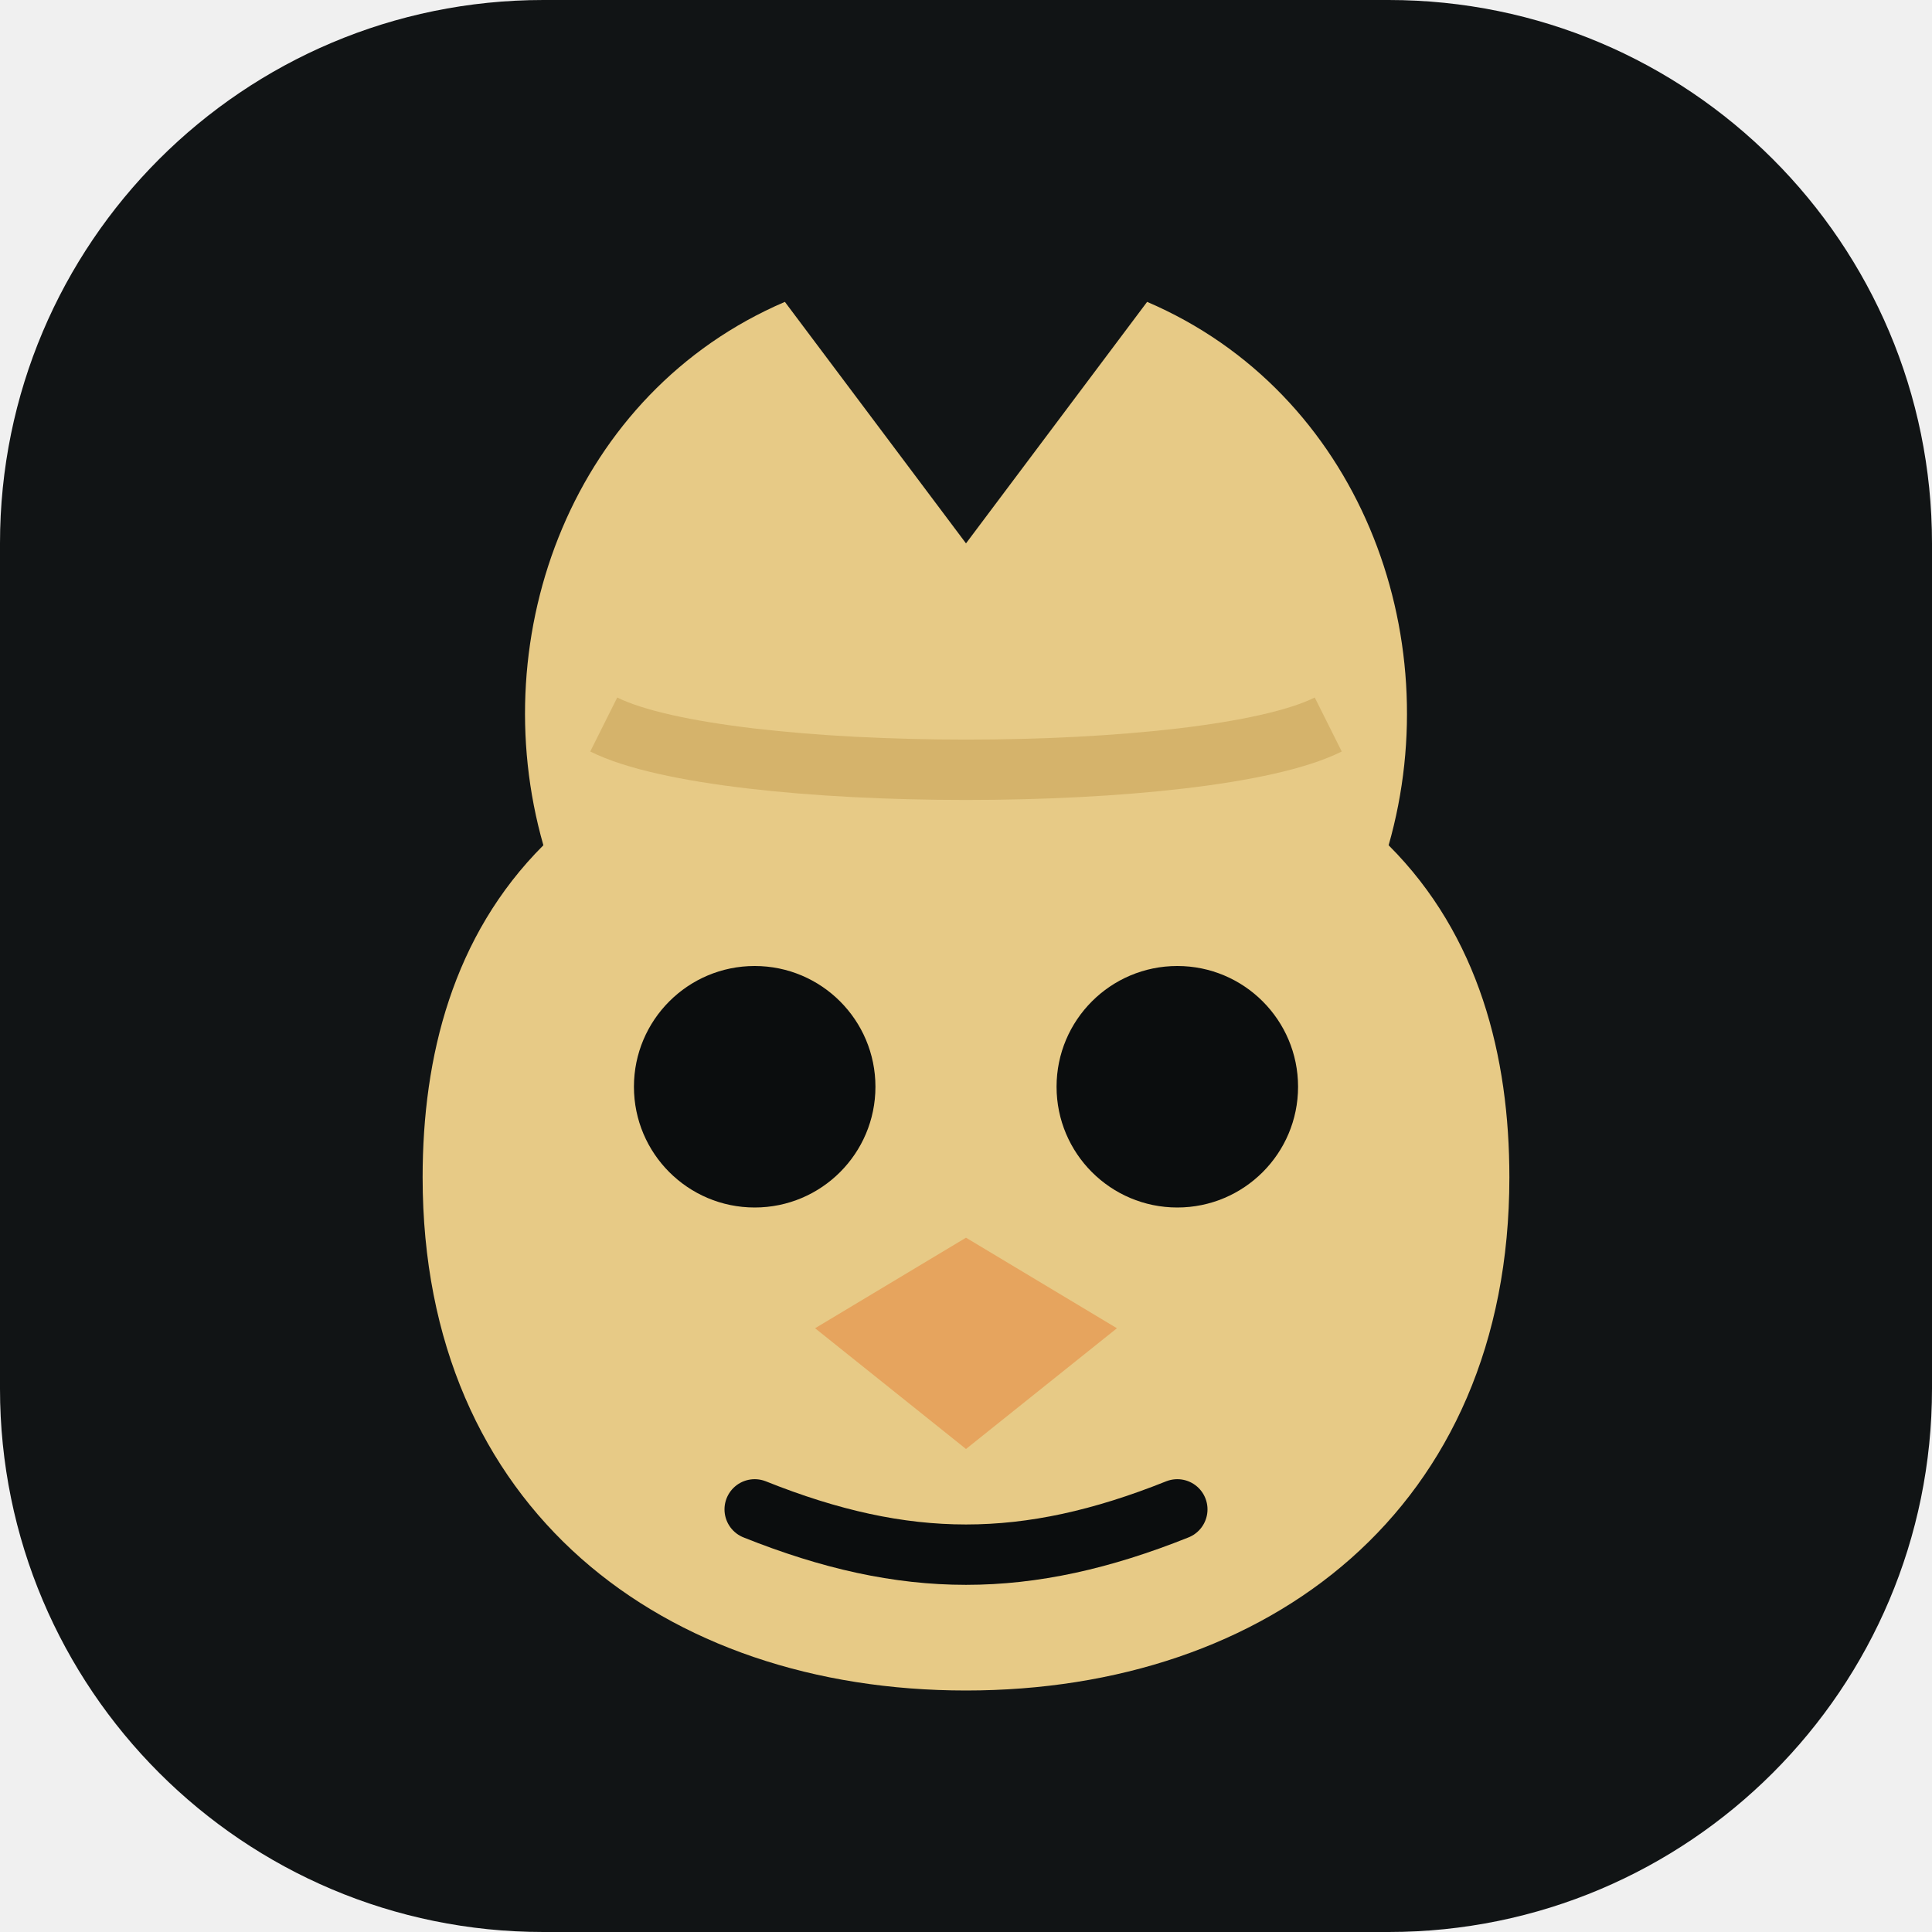
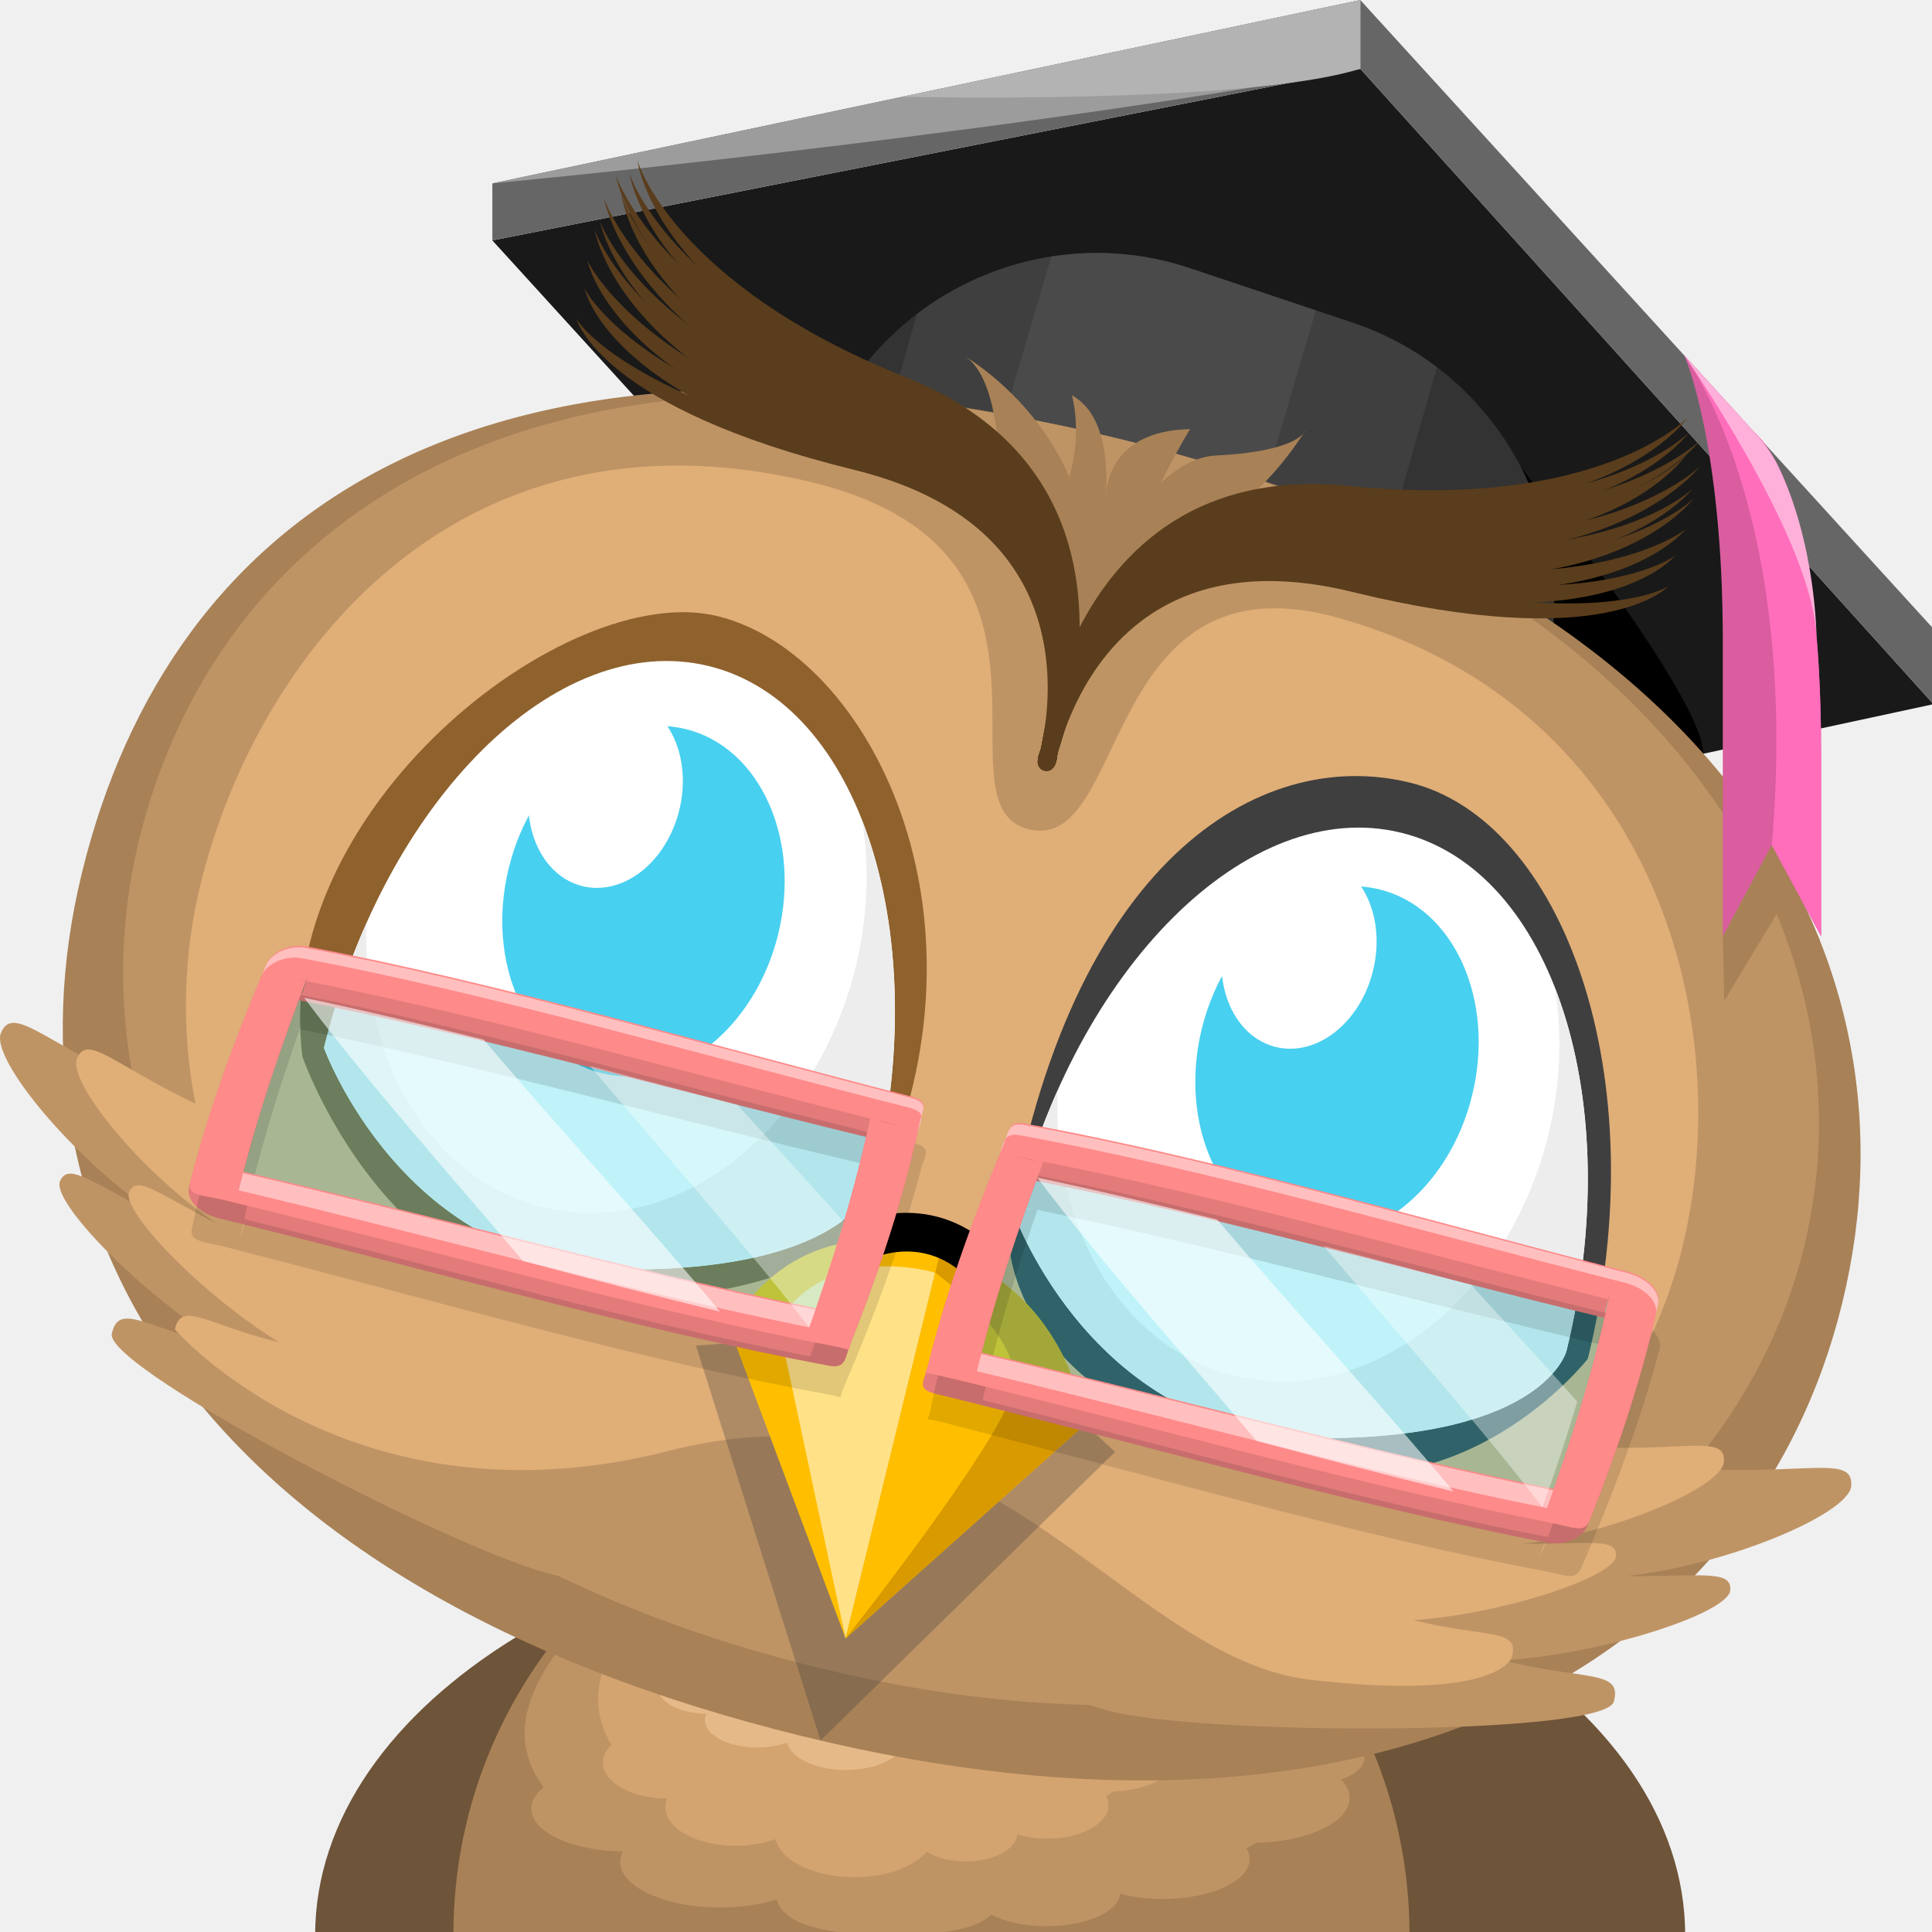
- <svg xmlns="http://www.w3.org/2000/svg" viewBox="0 0 64 64">
-   <rect width="64" height="64" rx="18" fill="#111415" />
-   <path d="M18 28c-2-7 1-15 8-18l6 8 6-8c7 3 10 11 8 18 3 3 4 7 4 11     0 11-8 17-18 17s-18-6-18-17c0-4 1-8 4-11Z" fill="#e7ca86" />
-   <circle cx="25" cy="36" r="4" fill="#0b0d0e" />
-   <circle cx="39" cy="36" r="4" fill="#0b0d0e" />
-   <path d="m27 44 5-3 5 3-5 4z" fill="#e6a45e" />
-   <path d="M25 50c5 2 9 2 14 0" fill="none" stroke="#0b0d0e" stroke-width="2" stroke-linecap="round" />
-   <path d="M20 24c4 2 20 2 24 0" fill="none" stroke="#d5b36b" stroke-width="2" />
+ <svg xmlns="http://www.w3.org/2000/svg" height="250" node-id="1" sillyvg="true" template-height="250" template-width="250" version="1.1" viewBox="0 0 250 250" width="250">
+   <defs node-id="130" />
+   <g node-id="451">
+     <path d="M 40.78 250.42 C 40.78 220.31 80.46 195.90 129.42 195.90 C 178.37 195.90 218.06 220.31 218.06 250.42" fill="#6e5439" fill-rule="nonzero" group-id="1" node-id="133" stroke="none" target-height="54.523" target-width="177.284" target-x="40.776" target-y="195.899" />
+     <path d="M 63.71 31.11 L 176.02 8.90 L 250.19 91.12 L 140.00 114.85 Z" fill="#191919" fill-rule="nonzero" group-id="1" node-id="135" stroke="none" target-height="105.954" target-width="186.479" target-x="63.709" target-y="8.899" />
+     <path d="M 187.55 48.82 C 187.55 48.82 220.41 88.77 220.41 97.53 L 176.36 99.68 L 187.55 48.82 Z" fill="#000000" fill-rule="nonzero" group-id="1" node-id="137" stroke="none" target-height="50.864" target-width="44.055" target-x="176.357" target-y="48.816" />
+     <g node-id="455">
+       <path d="M 195.40 101.25 C 188.73 121.14 167.00 131.97 147.11 125.30 L 125.97 118.22 C 106.08 111.56 95.25 89.83 101.92 69.94 L 105.67 58.75 C 112.33 38.86 134.06 28.04 153.95 34.70 L 175.09 41.78 C 194.98 48.45 205.80 70.17 199.14 90.07 L 195.40 101.25 Z" fill="#333333" fill-rule="nonzero" group-id="1,5" node-id="141" stroke="none" target-height="103.93" target-width="110.549" target-x="95.255" target-y="28.038" />
+     </g>
+     <path d="M 63.71 31.11 L 63.71 23.73 L 176.02 0.00 L 176.02 8.90 Z" fill="#666666" fill-rule="nonzero" group-id="1" node-id="144" stroke="none" target-height="31.11" target-width="112.311" target-x="63.709" target-y="0" />
+     <path d="M 250.19 91.12 L 250.19 81.37 L 176.02 0.00 L 176.02 8.90 Z" fill="#666666" fill-rule="nonzero" group-id="1" node-id="146" stroke="none" target-height="91.119" target-width="74.168" target-x="176.02" target-y="0" />
+     <path d="M 175.09 41.78 L 153.95 34.70 C 141.53 30.54 128.41 33.20 118.67 40.61 L 102.77 96.32 C 106.81 106.31 115.01 114.55 125.97 118.22 L 147.11 125.31 C 152.47 127.10 157.95 127.61 163.25 127.04 L 185.94 47.53 C 182.74 45.09 179.10 43.13 175.09 41.78 Z" fill="#3f3f3f" fill-rule="nonzero" group-id="1" node-id="148" stroke="none" target-height="97.072" target-width="83.179" target-x="102.766" target-y="30.543" />
+     <g node-id="456">
+       <path d="M 113.18 110.92 C 116.83 114.08 121.13 116.60 125.97 118.22 L 145.40 124.73 L 170.27 40.17 L 153.95 34.70 C 147.99 32.71 141.88 32.29 136.04 33.20 L 113.18 110.92 Z" fill="#666666" fill-opacity="0.3" fill-rule="nonzero" group-id="1,6" node-id="152" stroke="none" target-height="92.44" target-width="57.082" target-x="113.184" target-y="32.291" />
+     </g>
+     <path d="M 63.71 23.73 C 63.71 23.73 126.39 17.91 176.02 8.90 L 176.02 0.00 L 63.71 23.73 Z" fill="#9c9c9c" fill-rule="nonzero" group-id="1" node-id="155" stroke="none" target-height="23.733" target-width="112.311" target-x="63.709" target-y="0" />
+     <path d="M 116.78 12.52 C 116.78 12.52 160.89 13.60 176.02 8.90 L 176.02 0.00 L 116.78 12.52 Z" fill="#b3b3b3" fill-rule="nonzero" group-id="1" node-id="157" stroke="none" target-height="13.603" target-width="59.237" target-x="116.782" target-y="0" />
+     <g node-id="457">
+       <path d="M 58.67 250.34 C 58.67 216.15 86.37 188.44 120.53 188.44 C 154.69 188.44 182.39 216.15 182.39 250.34" fill="#a88157" fill-rule="nonzero" group-id="1,7" node-id="161" stroke="none" target-height="61.904" target-width="123.716" target-x="58.673" target-y="188.438" />
+       <path d="M 176.56 227.48 C 176.56 226.35 175.39 225.35 173.59 224.71 C 173.60 224.57 173.62 224.44 173.62 224.30 C 173.62 211.49 149.94 191.71 120.75 191.71 C 91.55 191.71 67.88 211.49 67.88 224.30 C 67.88 226.74 68.75 229.09 70.34 231.29 C 69.33 232.10 68.75 233.04 68.75 234.03 C 68.75 237.06 74.03 239.51 80.58 239.56 C 80.37 239.99 80.25 240.44 80.25 240.89 C 80.25 244.17 86.04 246.83 93.18 246.83 C 95.90 246.83 98.41 246.44 100.50 245.79 C 101.39 249.10 107.01 250.34 114.47 250.34 C 120.37 250.34 125.95 250.06 128.26 247.75 C 130.00 248.66 132.57 249.25 135.43 249.25 C 140.56 249.25 144.73 247.39 144.94 245.05 C 146.57 245.48 148.44 245.73 150.44 245.73 C 156.66 245.73 161.70 243.42 161.70 240.56 C 161.70 240.08 161.55 239.62 161.29 239.18 C 161.74 238.94 162.18 238.70 162.60 238.46 C 169.31 238.30 174.64 235.76 174.64 232.65 C 174.64 231.80 174.24 231.00 173.53 230.28 C 175.37 229.63 176.56 228.62 176.56 227.48 Z" fill="#bf9465" fill-rule="nonzero" group-id="1,7" node-id="163" stroke="none" target-height="58.632" target-width="108.674" target-x="67.882" target-y="191.711" />
+       <path d="M 153.89 222.59 C 153.89 221.64 153.07 220.80 151.80 220.26 C 151.81 220.14 151.82 220.03 151.82 219.91 C 151.82 209.15 135.16 192.53 114.61 192.53 C 94.06 192.53 77.40 209.15 77.40 219.91 C 77.40 221.96 78.01 223.94 79.13 225.79 C 78.42 226.47 78.01 227.26 78.01 228.10 C 78.01 230.63 81.73 232.69 86.34 232.74 C 86.19 233.10 86.11 233.47 86.11 233.85 C 86.11 236.61 90.19 238.84 95.21 238.84 C 97.12 238.84 98.89 238.52 100.36 237.97 C 100.98 240.75 105.30 242.90 110.56 242.90 C 114.71 242.90 118.27 241.55 119.90 239.61 C 121.13 240.38 122.93 240.87 124.94 240.87 C 128.55 240.87 131.49 239.31 131.63 237.35 C 132.78 237.71 134.10 237.92 135.51 237.92 C 139.89 237.92 143.44 235.97 143.44 233.58 C 143.44 233.17 143.33 232.78 143.14 232.41 C 143.45 232.22 143.76 232.01 144.07 231.81 C 148.78 231.68 152.54 229.54 152.54 226.93 C 152.54 226.22 152.26 225.54 151.76 224.93 C 153.05 224.40 153.89 223.55 153.89 222.59 Z" fill="#d4a470" fill-rule="nonzero" group-id="1,7" node-id="165" stroke="none" target-height="50.37" target-width="76.482" target-x="77.404" target-y="192.534" />
+       <path d="M 141.80 214.48 C 141.80 213.80 141.19 213.20 140.24 212.81 C 140.24 212.73 140.25 212.65 140.25 212.57 C 140.25 204.87 127.82 192.97 112.48 192.97 C 97.14 192.97 84.71 204.86 84.71 212.57 C 84.71 214.04 85.16 215.45 86.00 216.77 C 85.47 217.26 85.17 217.82 85.17 218.42 C 85.17 220.24 87.94 221.72 91.38 221.75 C 91.27 222.01 91.21 222.27 91.21 222.55 C 91.21 224.52 94.25 226.12 98.00 226.12 C 99.43 226.12 100.75 225.88 101.84 225.49 C 102.31 227.48 105.53 229.03 109.45 229.03 C 112.55 229.03 115.21 228.06 116.42 226.67 C 117.34 227.22 118.69 227.57 120.19 227.57 C 122.88 227.57 125.08 226.45 125.19 225.05 C 126.04 225.30 127.03 225.46 128.08 225.46 C 131.34 225.46 134.00 224.06 134.00 222.35 C 134.00 222.06 133.91 221.78 133.77 221.52 C 134.01 221.37 134.24 221.23 134.47 221.08 C 137.99 220.99 140.79 219.46 140.79 217.59 C 140.79 217.08 140.58 216.60 140.21 216.16 C 141.17 215.78 141.80 215.17 141.80 214.48 Z" fill="#e6b988" fill-rule="nonzero" group-id="1,7" node-id="167" stroke="none" target-height="36.058" target-width="57.085" target-x="84.711" target-y="192.968" />
+     </g>
+   </g>
+   <g node-id="453">
+     <path d="M 238.37 168.67 C 227.02 215.01 179.03 243.08 103.94 224.69 C 26.02 205.60 -0.74 159.22 10.62 112.87 C 21.97 66.52 62.20 36.55 145.05 56.84 C 220.86 75.42 249.73 122.31 238.37 168.67 Z" fill="#a88157" fill-rule="nonzero" group-id="3" node-id="173" stroke="none" target-height="206.536" target-width="250.463" target-x="-0.737" target-y="36.548" />
+     <path d="M 239.54 192.34 C 239.94 188.20 233.93 190.87 219.26 190.04 C 219.06 190.03 218.87 190.02 218.67 190.01 C 225.90 181.49 230.90 171.74 233.42 161.44 C 243.19 121.55 216.75 74.41 145.06 56.84 C 66.69 37.65 27.77 68.78 18.00 108.67 C 15.52 118.80 15.23 129.52 17.36 140.18 C 5.41 134.52 1.59 130.01 0.11 133.69 C -1.20 136.94 9.24 149.85 20.57 157.45 C 11.94 153.01 8.79 150.30 7.76 152.87 C 6.69 155.51 17.96 167.30 29.61 174.46 C 19.03 171.90 15.39 168.36 14.47 172.58 C 13.49 177.05 60.06 201.34 72.13 203.89 C 72.17 203.90 72.21 203.91 72.25 203.92 C 82.07 208.66 93.24 212.71 105.93 215.81 C 118.37 218.86 130.05 220.37 140.94 220.61 C 141.57 220.83 142.32 221.06 143.22 221.31 C 155.10 224.62 207.63 224.61 208.83 220.19 C 209.96 216.02 205.10 217.48 194.54 214.87 C 208.18 213.90 223.61 208.65 223.89 205.81 C 224.17 203.07 220.12 204.01 210.41 203.95 C 223.98 202.45 239.19 195.83 239.54 192.34 Z" fill="#bf9465" fill-rule="nonzero" group-id="3" node-id="175" stroke="none" target-height="186.972" target-width="244.388" target-x="-1.199" target-y="37.648" />
+     <path d="M 195.64 214.42 C 196.66 210.66 192.33 211.99 182.92 209.66 C 195.07 208.75 208.84 203.97 209.10 201.42 C 209.34 198.94 205.74 199.80 197.09 199.77 C 209.18 198.38 222.75 192.37 223.07 189.23 C 223.44 185.49 218.08 187.92 205.01 187.21 C 204.84 187.20 204.66 187.19 204.49 187.17 C 210.95 179.48 215.43 170.68 217.70 161.39 C 224.71 132.77 214.68 91.83 173.51 80.04 C 142.26 71.08 146.21 110.51 133.13 107.31 C 120.38 104.18 142.26 71.08 104.49 62.27 C 58.89 51.62 33.16 85.00 25.95 114.41 C 23.71 123.55 23.42 133.22 25.29 142.82 C 14.66 137.75 11.27 133.69 9.95 137.01 C 8.77 139.95 18.03 151.56 28.10 158.37 C 20.43 154.40 17.63 151.97 16.70 154.28 C 15.75 156.67 25.75 167.26 36.11 173.69 C 26.69 171.41 23.46 168.22 22.63 172.03 C 22.63 172.03 45.38 198.29 86.65 187.72 C 127.92 177.14 145.10 214.55 169.63 217.37 C 194.17 220.19 195.64 214.42 195.64 214.42 Z" fill="#e0ae77" fill-rule="nonzero" group-id="3" node-id="177" stroke="none" target-height="168.568" target-width="215.943" target-x="8.77" target-y="51.623" />
+     <g node-id="458">
+       <path d="M 113.80 153.21 C 129.41 118.27 112.51 84.55 92.86 79.73 C 73.22 74.92 35.00 104.95 39.14 136.75 C 39.14 136.75 50.53 169.76 79.81 168.40 C 114.25 166.80 113.80 153.21 113.80 153.21 Z" fill="#8f612d" fill-rule="nonzero" group-id="3,8" node-id="181" stroke="none" target-height="94.843" target-width="94.413" target-x="35.002" target-y="74.921" />
+       <path d="M 113.05 153.02 C 120.92 120.92 111.37 91.00 91.72 86.19 C 72.08 81.38 49.78 103.50 41.92 135.59 C 41.92 135.59 52.22 164.25 81.26 164.27 C 110.29 164.29 113.05 153.02 113.05 153.02 Z" fill="#ffffff" fill-rule="nonzero" group-id="3,8" node-id="183" stroke="none" target-height="82.912" target-width="78.997" target-x="41.919" target-y="81.38" />
+       <g node-id="468">
+         <path d="M 88.72 94.34 C 98.35 96.70 103.71 108.58 100.70 120.87 C 97.69 133.16 87.44 141.22 77.81 138.86 C 68.19 136.50 62.82 124.62 65.83 112.33 C 68.84 100.04 79.09 91.98 88.72 94.34 Z" fill="#48d0f0" fill-rule="nonzero" group-id="3,8,18" node-id="187" stroke="none" target-height="49.233" target-width="40.888" target-x="62.823" target-y="91.983" />
+       </g>
+       <path d="M 111.57 106.20 C 112.52 112.15 112.31 118.60 110.72 125.12 C 105.49 146.48 87.38 160.41 70.28 156.22 C 55.74 152.66 46.62 137.13 47.44 119.42 C 45.20 124.43 43.33 129.85 41.92 135.60 C 41.92 135.60 52.22 164.25 81.26 164.27 C 110.29 164.29 113.05 153.02 113.05 153.02 C 117.34 135.53 116.44 118.69 111.57 106.20 Z" fill="#ededed" fill-rule="nonzero" group-id="3,8" node-id="190" stroke="none" target-height="58.09" target-width="75.421" target-x="41.918" target-y="106.203" />
+       <g node-id="469">
+         <path d="M 81.34 90.29 C 83.88 90.91 85.99 92.79 87.22 95.52 C 88.45 98.24 88.70 101.59 87.90 104.82 C 87.11 108.05 85.35 110.91 83.00 112.76 C 80.65 114.60 77.90 115.29 75.37 114.67 C 72.84 114.05 70.73 112.17 69.50 109.45 C 68.26 106.72 68.02 103.38 68.81 100.14 C 69.60 96.91 71.37 94.06 73.72 92.21 C 76.07 90.36 78.81 89.67 81.34 90.29 Z" fill="#ffffff" fill-rule="nonzero" group-id="3,8,19" node-id="194" stroke="none" target-height="25.62" target-width="20.678" target-x="68.019" target-y="89.672" />
+       </g>
+     </g>
+     <g node-id="459">
+       <path d="M 205.47 175.81 C 214.45 139.12 202.16 106.10 182.44 101.27 C 162.73 96.44 138.29 111.79 130.48 158.96 C 130.48 158.96 128.58 182.81 169.34 190.25 C 191.19 194.24 205.47 175.81 205.47 175.81 Z" fill="#3f3f3f" fill-rule="nonzero" group-id="3,9" node-id="200" stroke="none" target-height="97.797" target-width="85.871" target-x="128.581" target-y="96.439" />
+       <path d="M 202.70 174.81 C 210.59 142.60 201.01 112.58 181.29 107.75 C 161.58 102.92 139.21 125.12 131.32 157.33 C 131.32 157.33 141.66 186.09 170.80 186.10 C 199.93 186.12 202.70 174.81 202.70 174.81 Z" fill="#ffffff" fill-rule="nonzero" group-id="3,9" node-id="202" stroke="none" target-height="83.198" target-width="79.276" target-x="131.319" target-y="102.921" />
+       <path d="M 190.50 141.71 C 187.48 154.04 177.19 162.12 167.53 159.76 C 157.87 157.39 152.49 145.47 155.51 133.13 C 158.54 120.80 168.82 112.72 178.48 115.08 C 188.14 117.45 193.53 129.37 190.50 141.71 Z" fill="#48d0f0" fill-rule="nonzero" group-id="3,9" node-id="204" stroke="none" target-height="49.408" target-width="41.037" target-x="152.491" target-y="112.717" />
+       <path d="M 201.21 127.83 C 202.17 133.79 201.96 140.27 200.36 146.81 C 195.11 168.25 176.94 182.22 159.79 178.02 C 145.19 174.45 136.04 158.86 136.86 141.09 C 134.62 146.12 132.73 151.55 131.32 157.32 C 131.32 157.32 141.67 186.08 170.80 186.10 C 199.93 186.12 202.70 174.81 202.70 174.81 C 207.00 157.26 206.11 140.36 201.21 127.83 Z" fill="#ededed" fill-rule="nonzero" group-id="3,9" node-id="206" stroke="none" target-height="58.288" target-width="75.683" target-x="131.32" target-y="127.829" />
+       <path d="M 177.67 125.60 C 176.02 132.35 170.38 136.78 165.09 135.48 C 159.80 134.19 156.85 127.66 158.51 120.90 C 160.16 114.15 165.80 109.72 171.08 111.02 C 176.38 112.31 179.33 118.84 177.67 125.60 Z" fill="#ffffff" fill-rule="nonzero" group-id="3,9" node-id="208" stroke="none" target-height="27.058" target-width="22.471" target-x="156.855" target-y="109.721" />
+     </g>
+     <path d="M 124.94 46.16 C 124.94 46.16 145.37 58.01 139.69 81.19 L 129.24 59.76 C 129.24 59.76 129.19 48.98 124.94 46.16 Z" fill="#a88157" fill-rule="nonzero" group-id="3" node-id="211" stroke="none" target-height="35.023" target-width="20.432" target-x="124.94" target-y="46.165" />
+     <path d="M 139.69 81.19 C 139.69 81.19 146.53 59.50 157.40 58.94 C 168.27 58.39 168.94 55.66 168.94 55.66 C 168.94 55.66 162.73 66.04 155.59 67.50 C 148.45 68.97 139.69 81.19 139.69 81.19 Z" fill="#a88157" fill-rule="nonzero" group-id="3" node-id="213" stroke="none" target-height="25.532" target-width="29.246" target-x="139.693" target-y="55.656" />
+     <path d="M 139.69 81.19 C 139.69 81.19 148.15 56.35 138.69 51.14 C 138.69 51.14 140.75 57.76 136.87 65.50 C 133.00 73.23 139.69 81.19 139.69 81.19 Z" fill="#a88157" fill-rule="nonzero" group-id="3" node-id="215" stroke="none" target-height="30.045" target-width="15.149" target-x="132.999" target-y="51.143" />
+     <path d="M 143.12 64.13 C 143.12 64.13 142.94 55.72 154.00 55.53 C 154.00 55.53 148.44 64.39 146.41 72.66 C 144.39 80.92 139.69 81.19 139.69 81.19 L 143.12 64.13 Z" fill="#a88157" fill-rule="nonzero" group-id="3" node-id="217" stroke="none" target-height="25.652" target-width="14.306" target-x="139.692" target-y="55.535" />
+     <g node-id="460">
+       <g node-id="470">
+         <path d="M 74.58 41.24 C 74.73 41.68 77.97 52.82 110.50 60.79 C 121.72 63.54 129.30 68.93 133.01 76.81 C 137.83 87.03 134.38 98.06 134.34 98.17 L 134.34 98.17 C 134.13 98.82 134.42 99.50 134.99 99.70 C 135.56 99.90 136.19 99.53 136.40 98.88 L 136.40 98.88 C 136.56 98.39 140.22 86.75 134.98 75.59 C 130.98 67.08 122.94 61.29 111.08 58.38 C 80.01 50.77 74.62 41.34 74.58 41.24" fill="#5a3d1c" fill-rule="nonzero" group-id="3,10,20" node-id="223" stroke="none" target-height="58.658" target-width="65.643" target-x="74.582" target-y="41.242" />
+       </g>
+       <g node-id="471">
+         <path d="M 75.62 37.28 C 75.78 37.83 78.76 51.25 111.16 59.73 C 122.22 62.62 129.67 68.12 133.29 76.08 C 138.10 86.65 134.39 97.99 134.35 98.10 L 134.35 98.10 C 134.13 98.75 134.41 99.44 134.98 99.65 C 135.55 99.85 136.19 99.49 136.40 98.84 L 136.40 98.84 C 136.57 98.34 140.49 86.35 135.26 74.85 C 131.35 66.27 123.45 60.38 111.78 57.32 C 81.66 49.45 75.60 37.38 75.62 37.28" fill="#5a3d1c" fill-rule="nonzero" group-id="3,10,21" node-id="228" stroke="none" target-height="62.572" target-width="64.889" target-x="75.597" target-y="37.281" />
+       </g>
+       <g node-id="472">
+         <path d="M 76.00 33.65 L 76.00 33.65 C 76.13 34.30 79.51 49.67 111.82 58.66 C 122.70 61.69 130.01 67.28 133.55 75.28 C 138.35 86.16 134.40 97.92 134.36 98.04 L 134.36 98.04 C 134.14 98.69 134.41 99.38 134.98 99.59 C 135.54 99.81 136.18 99.46 136.40 98.81 L 136.40 98.81 C 136.58 98.29 140.75 85.95 135.54 74.11 C 131.73 65.47 123.97 59.47 112.47 56.27 C 82.62 47.96 75.97 33.77 76.00 33.65" fill="#5a3d1c" fill-rule="nonzero" group-id="3,10,22" node-id="233" stroke="none" target-height="66.161" target-width="64.778" target-x="75.974" target-y="33.646" />
+       </g>
+       <g node-id="473">
+         <path d="M 76.92 29.65 C 77.07 30.36 80.35 48.11 112.48 57.59 C 123.20 60.76 130.38 66.44 133.83 74.50 C 138.62 85.72 134.42 97.86 134.37 97.98 C 134.35 98.02 134.34 98.07 134.33 98.11 L 134.37 97.98 C 134.14 98.62 134.41 99.32 134.97 99.54 C 135.53 99.76 136.18 99.42 136.41 98.77 L 136.41 98.77 C 136.60 98.24 141.02 85.54 135.83 73.36 C 132.12 64.66 124.50 58.55 113.16 55.21 C 82.36 46.12 76.96 29.82 76.92 29.65" fill="#5a3d1c" fill-rule="nonzero" group-id="3,10,23" node-id="238" stroke="none" target-height="70.105" target-width="64.098" target-x="76.925" target-y="29.654" />
+       </g>
+       <g node-id="474">
+         <path d="M 77.62 28.52 L 77.62 28.52 C 77.76 29.23 81.16 46.55 113.14 56.53 C 123.71 59.83 130.77 65.62 134.12 73.75 C 138.90 85.34 134.43 97.79 134.38 97.92 L 134.38 97.92 C 134.15 98.56 134.41 99.26 134.97 99.49 C 135.52 99.71 136.17 99.38 136.40 98.73 L 136.40 98.73 C 136.61 98.19 141.29 85.13 136.13 72.61 C 132.51 63.85 125.02 57.64 113.85 54.15 C 83.19 44.59 77.67 28.78 77.64 28.61" fill="#5a3d1c" fill-rule="nonzero" group-id="3,10,24" node-id="243" stroke="none" target-height="71.199" target-width="63.676" target-x="77.617" target-y="28.515" />
+       </g>
+       <g node-id="475">
+         <path d="M 78.13 25.60 L 78.13 25.60 C 78.29 26.38 81.99 44.99 113.81 55.46 C 124.22 58.89 131.15 64.78 134.42 72.96 C 139.18 84.89 134.44 97.72 134.39 97.85 L 134.39 97.85 C 134.15 98.49 134.41 99.20 134.97 99.43 C 135.52 99.67 136.17 99.34 136.41 98.70 L 136.41 98.70 C 136.62 98.13 141.57 84.72 136.43 71.84 C 132.91 63.03 125.55 56.72 114.54 53.09 C 83.98 43.03 78.17 25.78 78.13 25.60" fill="#5a3d1c" fill-rule="nonzero" group-id="3,10,25" node-id="248" stroke="none" target-height="74.066" target-width="63.44" target-x="78.129" target-y="25.6" />
+       </g>
+       <g node-id="476">
+         <path d="M 80.37 24.97 L 80.37 24.97 C 80.49 25.69 82.79 43.42 114.47 54.40 C 124.73 57.95 131.54 63.93 134.72 72.18 C 139.46 84.46 134.45 97.66 134.40 97.79 L 134.40 97.79 C 134.16 98.43 134.40 99.14 134.96 99.38 C 135.51 99.62 136.16 99.30 136.41 98.66 L 136.41 98.66 C 136.63 98.08 141.85 84.31 136.75 71.08 C 133.32 62.21 126.08 55.80 115.23 52.04 C 84.70 41.46 80.39 25.14 80.37 24.97" fill="#5a3d1c" fill-rule="nonzero" group-id="3,10,26" node-id="253" stroke="none" target-height="74.644" target-width="61.484" target-x="80.366" target-y="24.974" />
+       </g>
+       <g node-id="477">
+         <path d="M 79.65 22.60 L 79.65 22.60 C 79.80 23.38 83.62 41.86 115.13 53.33 C 125.23 57.00 131.92 63.07 135.03 71.36 C 139.74 83.97 134.47 97.60 134.41 97.73 L 134.42 97.73 C 134.16 98.37 134.40 99.08 134.96 99.33 C 135.51 99.57 136.16 99.26 136.41 98.62 L 136.41 98.62 C 136.65 98.03 142.14 83.90 137.07 70.32 C 133.73 61.38 126.62 54.87 115.92 50.98 C 85.52 39.91 79.69 22.78 79.65 22.60" fill="#5a3d1c" fill-rule="nonzero" group-id="3,10,27" node-id="258" stroke="none" target-height="76.972" target-width="62.484" target-x="79.654" target-y="22.6" />
+       </g>
+       <g node-id="478">
+         <path d="M 81.44 22.39 L 81.44 22.39 C 81.55 23.12 84.42 40.28 115.79 52.26 C 125.75 56.06 132.34 62.23 135.35 70.59 C 140.04 83.57 134.48 97.53 134.42 97.67 L 134.42 97.67 C 134.17 98.30 134.40 99.02 134.95 99.27 C 135.50 99.52 136.16 99.21 136.41 98.58 L 136.41 98.58 C 136.66 97.97 142.42 83.48 137.40 69.55 C 134.15 60.55 127.15 53.95 116.61 49.92 C 86.37 38.38 81.47 22.55 81.44 22.39 L 81.44 22.39" fill="#5a3d1c" fill-rule="nonzero" group-id="3,10,28" node-id="263" stroke="none" target-height="77.132" target-width="60.982" target-x="81.442" target-y="22.391" />
+       </g>
+       <path d="M 82.47 20.75 L 82.47 20.75 C 82.57 21.48 85.23 38.72 116.46 51.19 C 126.27 55.11 132.73 61.36 135.67 69.77 C 140.33 83.08 134.49 97.47 134.43 97.61 L 134.44 97.61 C 134.17 98.24 134.40 98.96 134.95 99.22 C 135.50 99.47 136.15 99.17 136.42 98.54 L 136.42 98.54 C 136.68 97.92 142.72 83.06 137.73 68.77 C 134.57 59.72 127.70 53.02 117.30 48.86 C 87.21 36.84 82.50 20.92 82.47 20.75 L 82.47 20.75" fill="#5a3d1c" fill-rule="nonzero" group-id="3,10,29" node-id="268" stroke="none" target-height="78.722" target-width="60.243" target-x="82.475" target-y="20.753" />
+     </g>
+     <g node-id="461">
+       <g node-id="480">
+         <path d="M 215.89 75.86 C 215.56 76.17 207.54 84.56 175.01 76.60 C 163.79 73.85 154.58 75.12 147.64 80.40 C 138.65 87.23 136.61 98.60 136.59 98.72 L 136.59 98.72 C 136.47 99.39 135.90 99.87 135.31 99.78 C 134.71 99.69 134.32 99.07 134.44 98.40 L 134.44 98.40 C 134.52 97.89 136.65 85.88 146.46 78.41 C 153.94 72.70 163.75 71.28 175.60 74.19 C 206.68 81.80 215.82 75.93 215.89 75.86" fill="#5a3d1c" fill-rule="nonzero" group-id="3,11,30" node-id="276" stroke="none" target-height="28.585" target-width="81.574" target-x="134.32" target-y="71.282" />
+       </g>
+       <g node-id="481">
+         <path d="M 216.80 71.87 C 216.41 72.28 207.56 82.81 174.92 75.34 C 163.77 72.80 154.62 74.23 147.73 79.62 C 138.58 86.77 136.63 98.53 136.61 98.66 L 136.61 98.66 C 136.50 99.33 135.93 99.81 135.34 99.73 C 134.74 99.66 134.34 99.04 134.45 98.37 L 134.45 98.37 C 134.53 97.84 136.60 85.40 146.55 77.62 C 153.98 71.82 163.71 70.24 175.48 72.93 C 205.83 79.87 216.78 71.97 216.80 71.87" fill="#5a3d1c" fill-rule="nonzero" group-id="3,11,31" node-id="281" stroke="none" target-height="29.576" target-width="82.46" target-x="134.342" target-y="70.239" />
+       </g>
+       <g node-id="482">
+         <path d="M 218.14 68.47 L 218.14 68.47 C 217.73 68.98 207.62 81.06 174.82 74.09 C 163.77 71.75 154.70 73.33 147.87 78.79 C 138.59 86.22 136.65 98.47 136.63 98.60 L 136.63 98.59 C 136.53 99.27 135.97 99.76 135.36 99.69 C 134.77 99.62 134.37 99.01 134.47 98.33 L 134.47 98.33 C 134.55 97.79 136.56 84.92 146.65 76.83 C 154.02 70.93 163.67 69.19 175.36 71.67 C 205.66 78.11 218.11 68.59 218.14 68.47" fill="#5a3d1c" fill-rule="nonzero" group-id="3,11,32" node-id="286" stroke="none" target-height="31.295" target-width="83.777" target-x="134.366" target-y="68.467" />
+       </g>
+       <g node-id="483">
+         <path d="M 219.17 64.50 C 218.71 65.06 207.61 79.29 174.73 72.84 C 163.76 70.69 154.76 72.42 147.99 77.97 C 138.55 85.70 136.67 98.41 136.65 98.53 C 136.64 98.58 136.63 98.63 136.62 98.68 L 136.65 98.53 C 136.56 99.21 136.00 99.71 135.39 99.64 C 134.79 99.58 134.39 98.98 134.48 98.30 L 134.48 98.30 C 134.56 97.74 136.50 84.43 146.74 76.03 C 154.05 70.03 163.63 68.14 175.23 70.41 C 206.74 76.59 219.07 64.63 219.17 64.50" fill="#5a3d1c" fill-rule="nonzero" group-id="3,11,33" node-id="291" stroke="none" target-height="35.207" target-width="84.786" target-x="134.386" target-y="64.501" />
+       </g>
+       <g node-id="484">
+         <path d="M 219.08 63.17 L 219.08 63.17 C 218.63 63.74 207.61 77.52 174.63 71.59 C 163.74 69.63 154.80 71.50 148.07 77.16 C 138.48 85.23 136.69 98.34 136.67 98.47 L 136.67 98.47 C 136.58 99.15 136.03 99.65 135.43 99.60 C 134.83 99.54 134.41 98.95 134.50 98.27 L 134.50 98.27 C 134.57 97.68 136.45 83.94 146.82 75.22 C 154.07 69.12 163.59 67.08 175.11 69.16 C 206.71 74.84 218.92 63.37 219.02 63.25" fill="#5a3d1c" fill-rule="nonzero" group-id="3,11,34" node-id="296" stroke="none" target-height="36.485" target-width="84.673" target-x="134.411" target-y="63.17" />
+       </g>
+       <g node-id="485">
+         <path d="M 219.98 60.35 L 219.98 60.35 C 219.47 60.96 207.59 75.76 174.54 70.34 C 163.72 68.56 154.85 70.58 148.17 76.33 C 138.44 84.71 136.71 98.28 136.69 98.42 L 136.69 98.42 C 136.61 99.09 136.06 99.60 135.46 99.55 C 134.85 99.50 134.43 98.91 134.51 98.23 L 134.51 98.23 C 134.59 97.63 136.40 83.45 146.91 74.41 C 154.10 68.22 163.55 66.03 174.99 67.90 C 206.73 73.11 219.86 60.49 219.98 60.35" fill="#5a3d1c" fill-rule="nonzero" group-id="3,11,35" node-id="301" stroke="none" target-height="39.252" target-width="85.544" target-x="134.434" target-y="60.351" />
+       </g>
+       <g node-id="486">
+         <path d="M 218.28 58.76 L 218.28 58.76 C 217.84 59.34 207.61 74.00 174.44 69.09 C 163.70 67.50 154.90 69.65 148.26 75.49 C 138.38 84.19 136.72 98.22 136.71 98.36 L 136.71 98.36 C 136.63 99.04 136.08 99.55 135.48 99.51 C 134.88 99.46 134.45 98.88 134.53 98.20 L 134.53 98.20 C 134.59 97.58 136.33 82.96 146.97 73.59 C 154.12 67.30 163.49 64.96 174.86 66.64 C 206.82 71.38 218.19 58.89 218.28 58.76" fill="#5a3d1c" fill-rule="nonzero" group-id="3,11,36" node-id="306" stroke="none" target-height="40.79" target-width="83.834" target-x="134.45" target-y="58.76" />
+       </g>
+       <g node-id="487">
+         <path d="M 220.01 56.98 L 220.01 56.98 C 219.52 57.61 207.59 72.23 174.35 67.84 C 163.70 66.43 154.95 68.71 148.37 74.63 C 138.36 83.63 136.74 98.16 136.73 98.30 L 136.72 98.30 C 136.66 98.98 136.11 99.50 135.51 99.46 C 134.90 99.42 134.47 98.84 134.54 98.16 L 134.54 98.16 C 134.61 97.53 136.27 82.46 147.04 72.76 C 154.14 66.38 163.45 63.90 174.73 65.39 C 206.81 69.63 219.90 57.13 220.01 56.98" fill="#5a3d1c" fill-rule="nonzero" group-id="3,11,37" node-id="311" stroke="none" target-height="42.516" target-width="85.54" target-x="134.474" target-y="56.985" />
+       </g>
+       <g node-id="488">
+         <path d="M 218.52 55.97 L 218.52 55.97 C 218.09 56.57 207.62 70.47 174.25 66.58 C 163.66 65.35 154.98 67.78 148.44 73.79 C 138.28 83.14 136.76 98.09 136.75 98.24 L 136.75 98.24 C 136.68 98.92 136.14 99.45 135.54 99.42 C 134.93 99.38 134.50 98.81 134.56 98.13 L 134.56 98.13 C 134.62 97.47 136.21 81.96 147.11 71.93 C 154.15 65.45 163.40 62.83 174.61 64.13 C 206.76 67.87 218.43 56.11 218.52 55.97 L 218.52 55.97" fill="#5a3d1c" fill-rule="nonzero" group-id="3,11,38" node-id="316" stroke="none" target-height="43.474" target-width="84.027" target-x="134.497" target-y="55.973" />
+       </g>
+       <path d="M 218.37 54.04 L 218.37 54.04 C 217.94 54.64 207.62 68.70 174.16 65.33 C 163.65 64.27 155.03 66.83 148.54 72.92 C 138.26 82.57 136.78 98.03 136.76 98.19 L 136.76 98.18 C 136.70 98.86 136.16 99.39 135.56 99.37 C 134.96 99.34 134.52 98.77 134.58 98.09 L 134.58 98.09 C 134.64 97.42 136.15 81.45 147.17 71.09 C 154.16 64.52 163.35 61.76 174.49 62.88 C 206.73 66.12 218.27 54.18 218.37 54.04 L 218.37 54.04" fill="#5a3d1c" fill-rule="nonzero" group-id="3,11,39" node-id="321" stroke="none" target-height="45.351" target-width="83.848" target-x="134.52" target-y="54.043" />
+     </g>
+     <g node-id="462">
+       <path d="M 90.06 174.12 L 106.18 225.22 L 144.29 187.86 L 140.40 184.31 L 95.11 173.75 Z" fill="#3f3f3f" fill-opacity="0.31" fill-rule="nonzero" group-id="3,12" node-id="327" stroke="none" target-height="51.477" target-width="54.221" target-x="90.065" target-y="173.746" />
+     </g>
+     <g node-id="463">
+       <path d="M 94.45 172.00 L 109.42 212.01 L 140.40 184.31 C 140.40 184.31 138.34 165.85 119.85 161.32 C 101.36 156.79 94.45 172.00 94.45 172.00 Z" fill="#ffbf00" fill-rule="nonzero" group-id="3,13" node-id="332" stroke="none" target-height="55.217" target-width="45.946" target-x="94.451" target-y="156.79" />
+       <path d="M 121.71 161.84 L 109.42 212.01 L 140.40 184.31 C 140.40 184.31 138.47 167.11 121.71 161.84 Z" fill="#d99a00" fill-rule="nonzero" group-id="3,13" node-id="334" stroke="none" target-height="50.163" target-width="30.979" target-x="109.419" target-y="161.844" />
+     </g>
+     <g node-id="464">
+       <path d="M 100.67 171.00 L 109.42 212.01 L 121.01 164.69 C 121.01 164.69 107.50 160.49 100.67 171.00 Z" fill="#ffffff" fill-opacity="0.53" fill-rule="nonzero" group-id="3,14" node-id="339" stroke="none" target-height="51.516" target-width="20.336" target-x="100.674" target-y="160.491" />
+     </g>
+     <path d="M 121.01 164.69 C 121.01 164.69 132.78 173.08 131.10 179.90 C 129.44 186.73 109.42 212.01 109.42 212.01 L 121.01 164.69 Z" fill="#ffbf00" fill-rule="nonzero" group-id="3" node-id="342" stroke="none" target-height="47.316" target-width="23.358" target-x="109.418" target-y="164.691" />
+     <path d="M 126.04 166.28 C 120.24 159.36 113.02 162.76 112.72 162.91 L 110.49 158.43 C 114.26 156.54 123.17 155.07 129.87 163.07 L 126.04 166.28 Z" fill="#000000" fill-rule="nonzero" group-id="3" node-id="344" stroke="none" target-height="11.205" target-width="19.382" target-x="110.488" target-y="155.074" />
+     <g node-id="465">
+       <g node-id="490">
+         <g node-id="496">
+           <path d="M 107.52 172.76 C 82.28 167.83 54.76 160.03 27.53 153.65 C 29.82 144.38 33.17 134.89 37.07 125.25 C 61.48 129.78 88.65 137.60 116.02 144.44 C 114.14 153.68 111.14 163.14 107.52 172.76 Z" fill="#00d2e8" fill-opacity="0.25" fill-rule="nonzero" group-id="3,15,40,46" node-id="352" stroke="none" target-height="47.507" target-width="88.493" target-x="27.528" target-y="125.251" />
+         </g>
+         <g node-id="497">
+           <g node-id="500">
+             <path d="M 108.89 172.59 C 83.74 167.75 56.34 160.02 29.21 153.63 C 31.69 154.22 31.01 153.50 30.63 155.12 C 32.83 145.73 36.06 136.13 39.79 126.39 C 39.14 128.07 39.38 129.56 37.10 129.12 C 62.05 133.93 89.39 141.72 116.58 148.21 C 114.09 147.62 112.38 145.81 112.71 144.19 C 110.79 153.58 107.81 163.16 104.30 172.90 C 104.90 171.22 106.59 172.15 108.89 172.59 Z M 117.44 144.24 C 90.15 137.42 63.06 129.57 38.72 124.97 C 36.49 124.54 34.94 123.69 34.24 125.35 C 30.17 134.98 26.74 144.44 24.45 153.66 C 24.06 155.25 25.80 157.01 28.29 157.63 C 55.54 164.33 82.72 172.11 107.28 176.73 C 109.52 177.15 109.34 175.66 110.00 174.00 C 113.81 164.39 116.94 154.94 118.90 145.73 C 119.24 144.14 119.93 144.86 117.44 144.24 Z" fill="#e37b7b" fill-rule="nonzero" group-id="3,15,40,47,50" node-id="359" stroke="none" target-height="53.452" target-width="95.877" target-x="24.057" target-y="123.694" />
+           </g>
+           <g node-id="501">
+             <g node-id="504">
+               <path d="M 108.91 176.30 C 84.34 171.77 57.17 164.03 29.94 157.34 C 32.43 157.96 31.34 159.07 31.02 160.68 C 32.83 151.32 35.72 141.76 39.18 132.04 C 38.59 133.72 39.54 133.32 37.21 132.85 C 62.69 137.96 90.21 145.72 117.25 151.89 C 114.78 151.33 112.64 151.38 113.04 149.76 C 110.73 159.18 107.43 168.80 103.66 178.56 C 104.30 176.88 106.66 175.88 108.91 176.30 Z M 118.23 147.91 C 91.03 141.42 63.68 133.59 38.74 128.70 C 36.47 128.26 34.09 129.27 33.44 130.92 C 29.70 140.52 26.66 149.93 24.82 159.12 C 24.51 160.70 26.64 160.70 29.13 161.34 C 56.42 168.34 83.29 176.13 107.20 180.44 C 109.39 180.83 108.45 181.24 109.16 179.58 C 113.28 169.93 116.80 160.45 119.20 151.19 C 119.62 149.60 120.72 148.51 118.23 147.91 Z" fill="#000000" fill-opacity="0.12" fill-rule="nonzero" group-id="3,15,40,47,51,54" node-id="366" stroke="none" target-height="52.982" target-width="96.214" target-x="24.509" target-y="128.259" />
+             </g>
+             <path d="M 109.81 170.14 C 84.35 165.16 56.85 157.44 29.82 151.24 C 32.29 151.81 31.14 152.95 30.76 154.56 C 33.01 145.16 36.26 135.56 40.01 125.81 C 39.37 127.49 40.31 127.08 38.05 126.65 C 62.65 131.34 89.85 139.16 117.11 145.84 C 114.62 145.23 112.49 145.25 112.82 143.63 C 110.94 153.01 108.00 162.59 104.51 172.32 C 105.10 170.64 107.48 169.68 109.81 170.14 Z M 117.89 141.88 C 90.57 134.86 63.67 126.97 39.71 122.48 C 37.53 122.07 35.19 123.12 34.48 124.78 C 30.39 134.42 26.92 143.88 24.59 153.11 C 24.19 154.70 26.34 154.66 28.82 155.25 C 56.01 161.76 83.33 169.52 108.25 174.26 C 110.52 174.69 109.57 175.09 110.22 173.43 C 114.00 163.82 117.11 154.39 119.02 145.18 C 119.35 143.59 120.39 142.53 117.89 141.88 Z" fill="#ff8a8a" fill-rule="nonzero" group-id="3,15,40,47,51,55" node-id="371" stroke="none" target-height="53.013" target-width="96.194" target-x="24.193" target-y="122.074" />
+           </g>
+           <path d="M 30.89 154.03 C 55.97 159.98 81.24 167.01 104.71 171.76 C 104.98 171.00 105.25 170.23 105.52 169.47 C 81.80 164.61 56.45 157.60 31.44 151.80 C 31.25 152.55 31.07 153.29 30.89 154.03 Z" fill="#ffbfbf" fill-rule="nonzero" group-id="3,15,40,47" node-id="375" stroke="none" target-height="19.963" target-width="74.63" target-x="30.885" target-y="151.8" />
+           <path d="M 117.86 142.06 C 90.54 135.05 63.62 127.17 39.64 122.67 C 37.45 122.26 35.11 123.31 34.40 124.96 C 34.22 125.40 34.03 125.84 33.85 126.28 C 34.55 124.63 36.90 123.59 39.10 124.00 C 63.30 128.56 90.32 136.42 117.62 143.32 C 120.12 143.95 119.06 145.03 118.71 146.62 C 118.80 146.19 118.90 145.77 118.98 145.35 C 119.31 143.77 120.36 142.70 117.86 142.06 Z" fill="#ffbfbf" fill-rule="nonzero" group-id="3,15,40,47" node-id="377" stroke="none" target-height="24.361" target-width="86.509" target-x="33.847" target-y="122.256" />
+         </g>
+       </g>
+       <g node-id="491">
+         <path d="M 62.60 134.54 C 72.50 146.23 83.72 158.34 93.16 169.72 C 84.83 167.71 76.30 165.47 67.67 163.16 C 57.76 151.49 47.36 139.81 39.36 129.12 C 46.91 130.70 54.68 132.55 62.60 134.54 Z" fill="#ffffff" fill-opacity="0.58" fill-rule="nonzero" group-id="3,15,41" node-id="383" stroke="none" target-height="40.602" target-width="53.8" target-x="39.357" target-y="129.123" />
+       </g>
+       <path d="M 76.35 137.94 C 86.13 149.50 96.51 161.11 104.71 171.77 C 106.34 167.17 107.86 162.62 109.19 158.10 C 104.82 153.21 100.14 148.13 95.41 142.96 C 89.02 141.28 82.65 139.59 76.35 137.94 Z" fill="#ffffff" fill-opacity="0.38" fill-rule="nonzero" group-id="3,15,42" node-id="388" stroke="none" target-height="33.828" target-width="32.845" target-x="76.347" target-y="137.938" />
+     </g>
+     <g node-id="466">
+       <g node-id="493">
+         <g node-id="498">
+           <path d="M 123.14 177.07 C 150.39 183.50 177.87 191.29 203.06 196.15 C 206.71 186.54 209.74 177.09 211.66 167.87 C 184.29 161.07 157.07 153.23 132.54 148.63 C 128.70 158.28 125.40 167.78 123.14 177.07 Z" fill="#00d2e8" fill-opacity="0.25" fill-rule="nonzero" group-id="3,16,43,48" node-id="398" stroke="none" target-height="47.514" target-width="88.514" target-x="123.144" target-y="148.632" />
+         </g>
+         <g node-id="499">
+           <g node-id="502">
+             <path d="M 126.17 178.53 C 128.35 169.12 131.53 159.51 135.20 149.76 C 134.58 151.45 132.22 152.43 129.93 152.00 C 154.82 156.67 182.11 164.40 209.30 170.93 C 206.81 170.34 207.92 169.21 208.26 167.60 C 206.31 176.97 203.31 186.55 199.76 196.28 C 200.37 194.60 199.43 195.00 201.74 195.46 C 176.50 190.48 149.06 182.71 121.93 176.37 C 124.41 176.95 126.55 176.91 126.17 178.53 Z M 129.63 148.72 C 125.63 158.36 122.24 167.82 119.99 177.06 C 119.60 178.66 118.51 179.74 121.01 180.34 C 148.27 187.00 175.49 194.85 200.17 199.61 C 202.42 200.05 204.78 199.03 205.45 197.37 C 209.29 187.77 212.46 178.33 214.46 169.13 C 214.80 167.55 212.66 167.57 210.17 166.94 C 182.89 160.09 155.87 152.32 131.59 147.87 C 129.37 147.46 130.32 147.06 129.63 148.72 Z" fill="#e37b7b" fill-rule="nonzero" group-id="3,16,43,49,52" node-id="405" stroke="none" target-height="52.99" target-width="96.284" target-x="118.513" target-y="147.057" />
+           </g>
+           <g node-id="503">
+             <g node-id="506">
+               <path d="M 126.58 184.10 C 128.37 174.72 131.22 165.15 134.64 155.43 C 134.05 157.10 132.34 156.16 130.02 155.71 C 155.44 160.68 182.93 168.41 209.98 174.65 C 207.50 174.07 208.17 174.78 208.58 173.17 C 206.24 182.57 202.91 192.18 199.11 201.94 C 199.76 200.26 199.54 198.76 201.80 199.19 C 177.12 194.51 149.90 186.72 122.66 180.06 C 125.15 180.66 126.88 182.48 126.58 184.10 Z M 128.88 154.29 C 125.19 163.90 122.19 173.33 120.38 182.53 C 120.07 184.11 119.36 183.39 121.86 184.02 C 149.17 191.01 176.10 198.87 200.15 203.35 C 202.35 203.76 203.87 204.60 204.59 202.94 C 208.75 193.29 212.30 183.83 214.74 174.59 C 215.16 173.00 213.44 171.24 210.96 170.64 C 183.75 164.10 156.46 156.33 131.58 151.58 C 129.31 151.15 129.51 152.64 128.88 154.29 Z" fill="#000000" fill-opacity="0.12" fill-rule="nonzero" group-id="3,16,43,49,53,56" node-id="412" stroke="none" target-height="53.449" target-width="95.8" target-x="119.36" target-y="151.15" />
+             </g>
+             <path d="M 126.30 177.97 C 128.52 168.56 131.73 158.94 135.42 149.19 C 134.79 150.87 133.15 149.95 130.91 149.54 C 155.44 154.08 182.59 161.83 209.83 168.56 C 207.34 167.94 208.04 168.66 208.38 167.05 C 206.47 176.41 203.50 185.98 199.98 195.70 C 200.59 194.03 200.30 192.52 202.64 193.00 C 177.09 187.89 149.56 180.14 122.55 174.00 C 125.01 174.56 126.68 176.35 126.30 177.97 Z M 129.87 148.14 C 125.84 157.79 122.43 167.26 120.13 176.51 C 119.73 178.10 119.06 177.39 121.54 177.99 C 148.73 184.45 176.09 192.25 201.12 197.14 C 203.40 197.58 205.02 198.46 205.68 196.80 C 209.49 187.20 212.63 177.78 214.58 168.59 C 214.91 167.01 213.12 165.22 210.62 164.57 C 183.33 157.52 156.49 149.71 132.61 145.39 C 130.43 145.00 130.56 146.48 129.87 148.14 Z" fill="#ff8a8a" fill-rule="nonzero" group-id="3,16,43,49,53,57" node-id="417" stroke="none" target-height="53.454" target-width="95.854" target-x="119.058" target-y="145.001" />
+           </g>
+           <path d="M 200.99 192.85 C 177.33 188.05 152.00 181.04 126.97 175.21 C 126.79 175.95 126.60 176.69 126.42 177.44 C 151.52 183.42 176.76 190.45 200.18 195.15 C 200.45 194.38 200.72 193.62 200.99 192.85 Z" fill="#ffbfbf" fill-rule="nonzero" group-id="3,16,43,49" node-id="421" stroke="none" target-height="19.942" target-width="74.569" target-x="126.424" target-y="175.207" />
+           <path d="M 129.79 148.32 C 129.60 148.76 129.42 149.20 129.24 149.64 C 129.92 147.99 129.78 146.51 131.98 146.90 C 156.11 151.30 183.06 159.09 210.35 166.01 C 212.84 166.65 214.62 168.44 214.26 170.02 C 214.36 169.60 214.45 169.18 214.54 168.76 C 214.88 167.18 213.08 165.39 210.59 164.74 C 183.30 157.71 156.44 149.90 132.53 145.57 C 130.35 145.18 130.48 146.66 129.79 148.32 Z" fill="#ffbfbf" fill-rule="nonzero" group-id="3,16,43,49" node-id="423" stroke="none" target-height="24.835" target-width="85.635" target-x="129.242" target-y="145.184" />
+         </g>
+       </g>
+       <g node-id="494">
+         <path d="M 157.51 157.82 C 167.43 169.51 178.64 181.61 188.07 193.00 C 179.74 190.98 171.22 188.75 162.59 186.44 C 152.69 174.76 142.28 163.08 134.23 152.39 C 141.79 153.98 149.58 155.83 157.51 157.82 Z" fill="#ffffff" fill-opacity="0.58" fill-rule="nonzero" group-id="3,16,44" node-id="429" stroke="none" target-height="40.609" target-width="53.839" target-x="134.227" target-y="152.388" />
+       </g>
+       <path d="M 171.27 161.22 C 181.05 172.78 191.42 184.38 199.60 195.04 C 201.25 190.44 202.76 185.88 204.10 181.36 C 199.75 176.48 195.07 171.40 190.35 166.24 C 183.95 164.56 177.58 162.86 171.27 161.22 Z" fill="#ffffff" fill-opacity="0.38" fill-rule="nonzero" group-id="3,16,45" node-id="434" stroke="none" target-height="33.82" target-width="32.831" target-x="171.274" target-y="161.215" />
+     </g>
+   </g>
+   <g node-id="454">
+     <g node-id="467">
+       <path d="M 217.95 46.00 C 217.81 45.88 217.95 46.00 217.95 46.00 C 218.01 46.07 222.93 57.41 222.93 82.97 L 222.93 121.16 L 229.27 109.37 L 235.65 121.16 L 235.65 97.51 C 235.65 64.78 228.69 57.48 226.95 55.88 L 217.95 46.00 Z" fill="#d95d9f" fill-rule="nonzero" group-id="4,17" node-id="442" stroke="none" target-height="75.28" target-width="17.834" target-x="217.815" target-y="45.877" />
+     </g>
+     <path d="M 235.65 121.16 L 235.65 97.51 C 235.65 64.78 228.69 57.48 226.95 55.88 L 217.95 46.00 C 217.95 46.00 233.00 65.71 229.27 109.37 L 235.65 121.16 Z" fill="#ff6ebb" fill-rule="nonzero" group-id="4" node-id="445" stroke="none" target-height="75.156" target-width="17.699" target-x="217.951" target-y="46.001" />
+     <path d="M 223.13 129.46 L 229.90 118.28 L 235.46 130.16 L 235.46 121.61 L 229.27 109.37 L 222.93 121.16 Z" fill="#a88157" fill-rule="nonzero" group-id="4" node-id="447" stroke="none" target-height="20.784" target-width="12.522" target-x="222.934" target-y="109.371" />
+     <path d="M 217.95 46.00 C 217.95 46.00 233.77 68.64 234.97 81.39 C 236.17 94.14 235.06 82.43 235.06 82.43 C 235.06 82.43 234.98 70.31 230.06 60.26 C 228.72 57.54 226.56 55.45 224.52 53.21 C 217.31 45.30 217.95 46.00 217.95 46.00 Z" fill="#ffb0da" fill-rule="nonzero" group-id="4" node-id="449" stroke="none" target-height="48.838" target-width="18.865" target-x="217.309" target-y="45.3" />
+   </g>
</svg>
